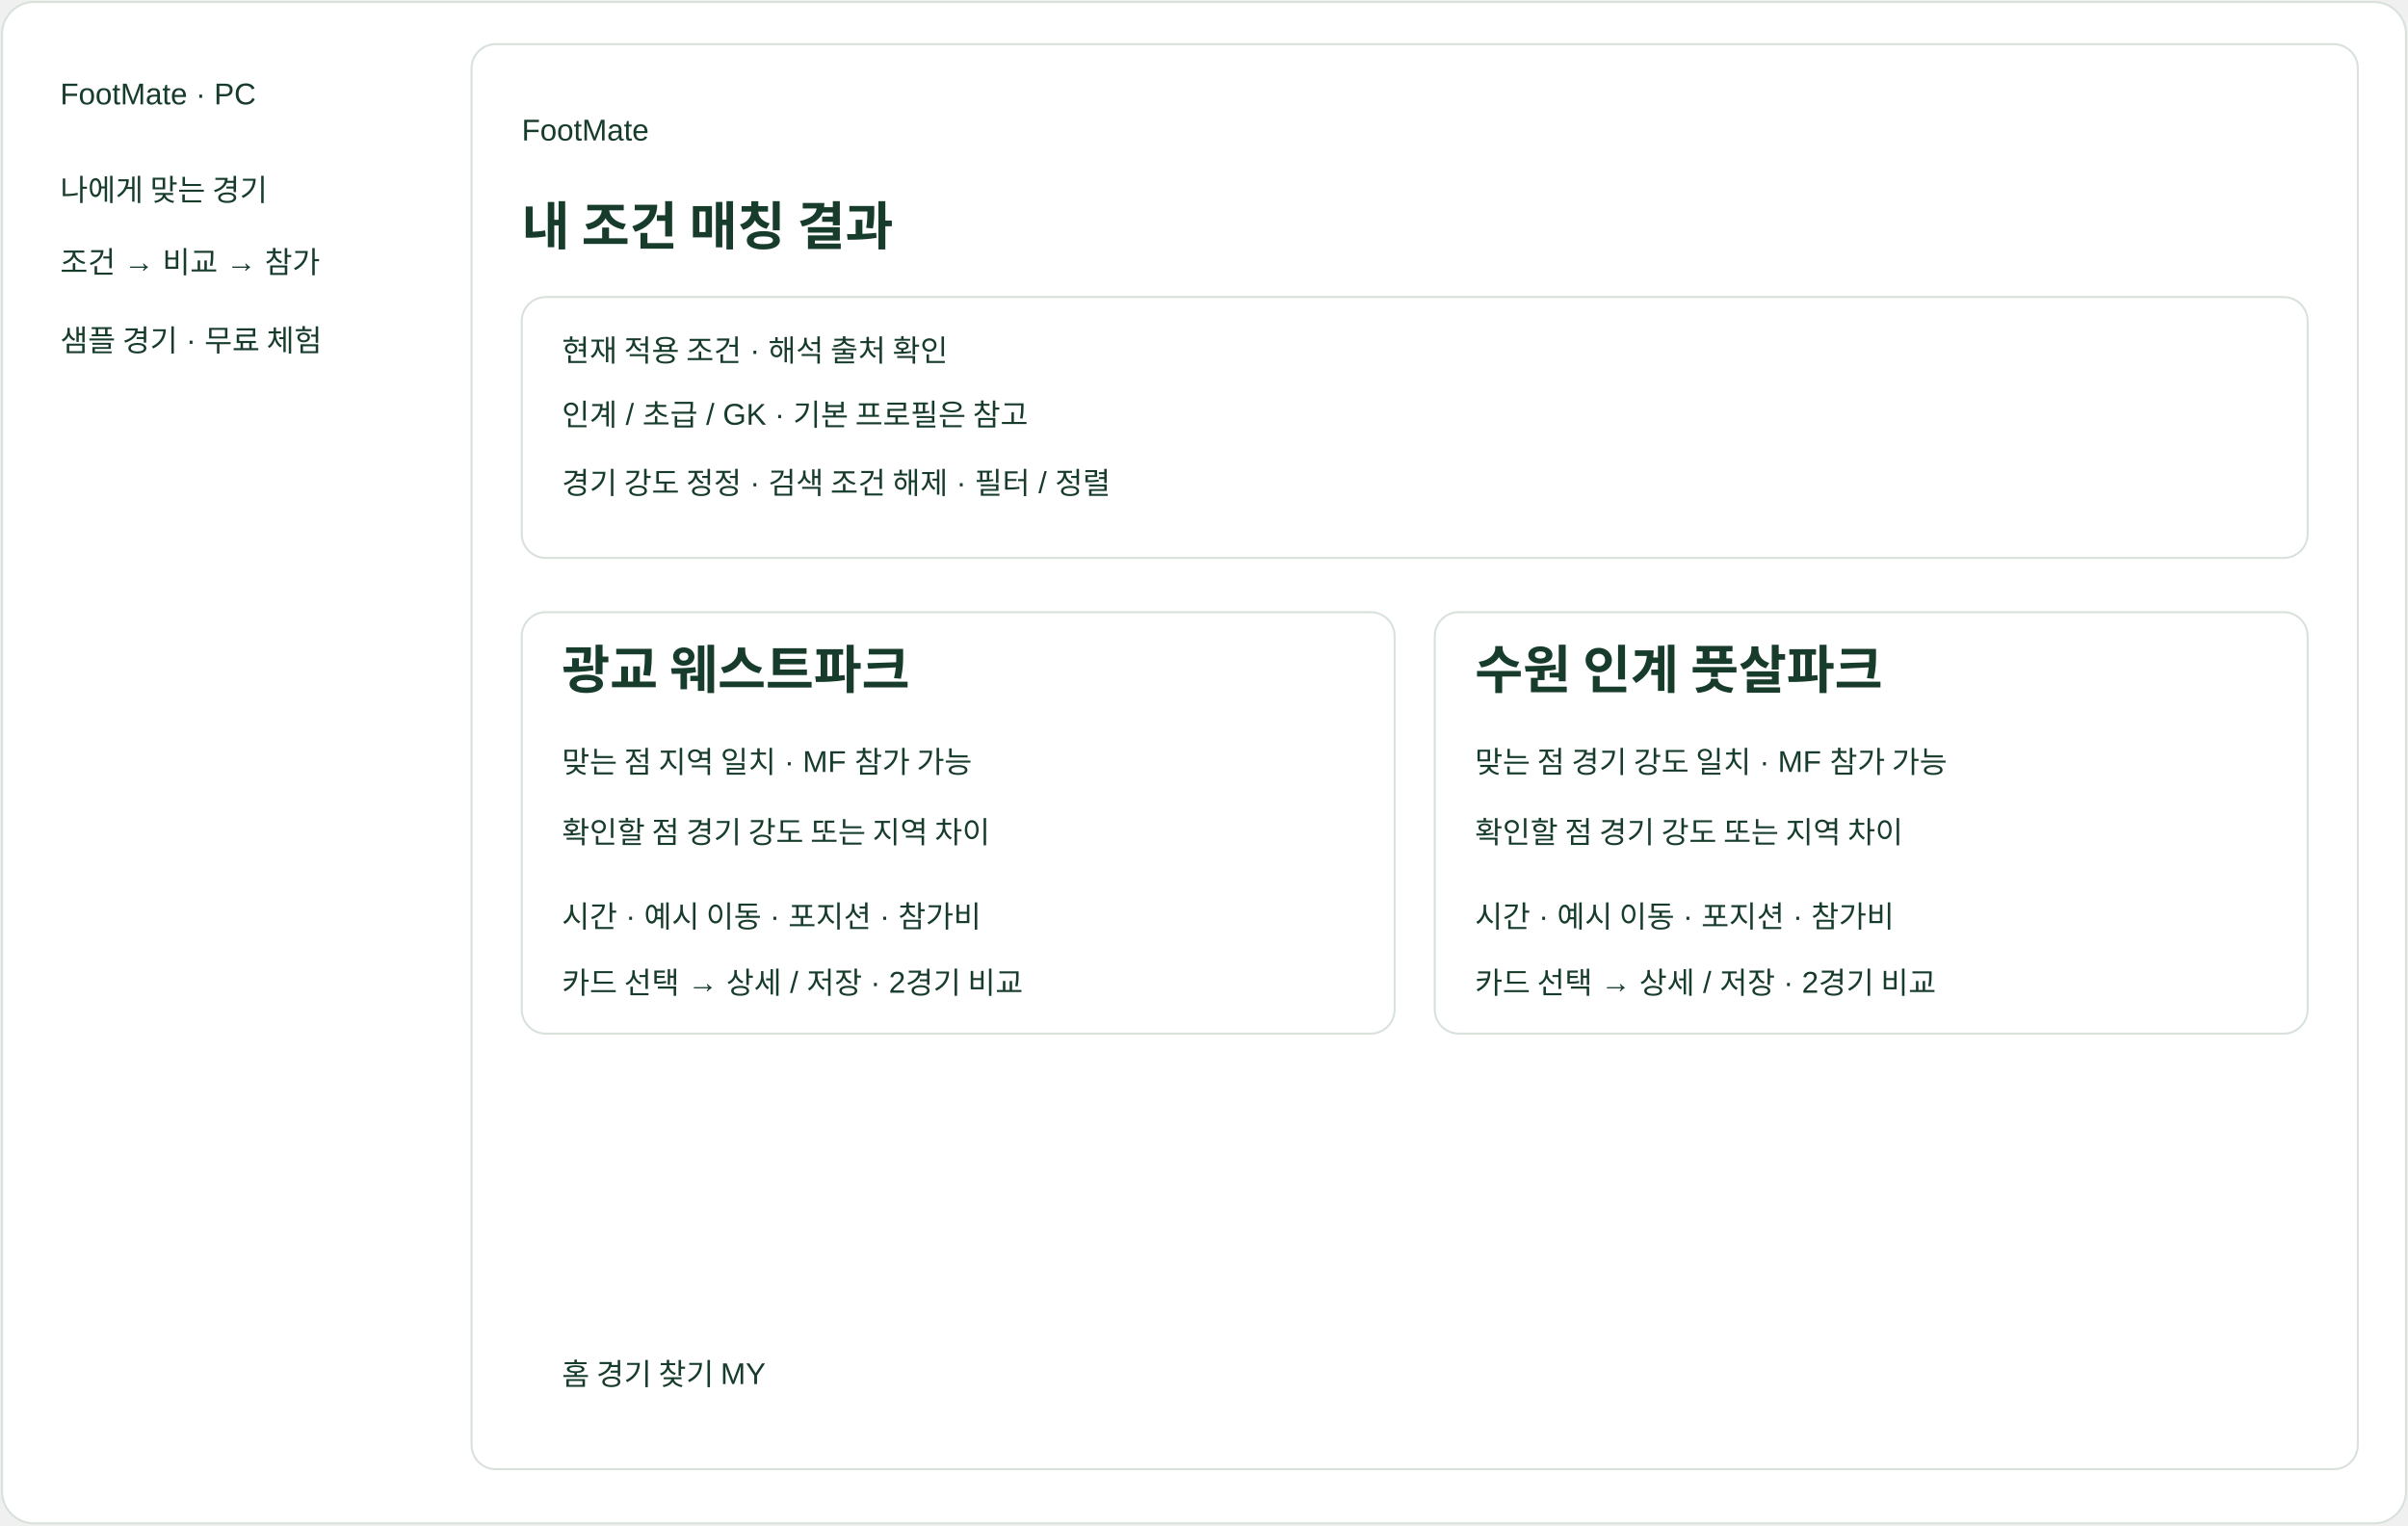
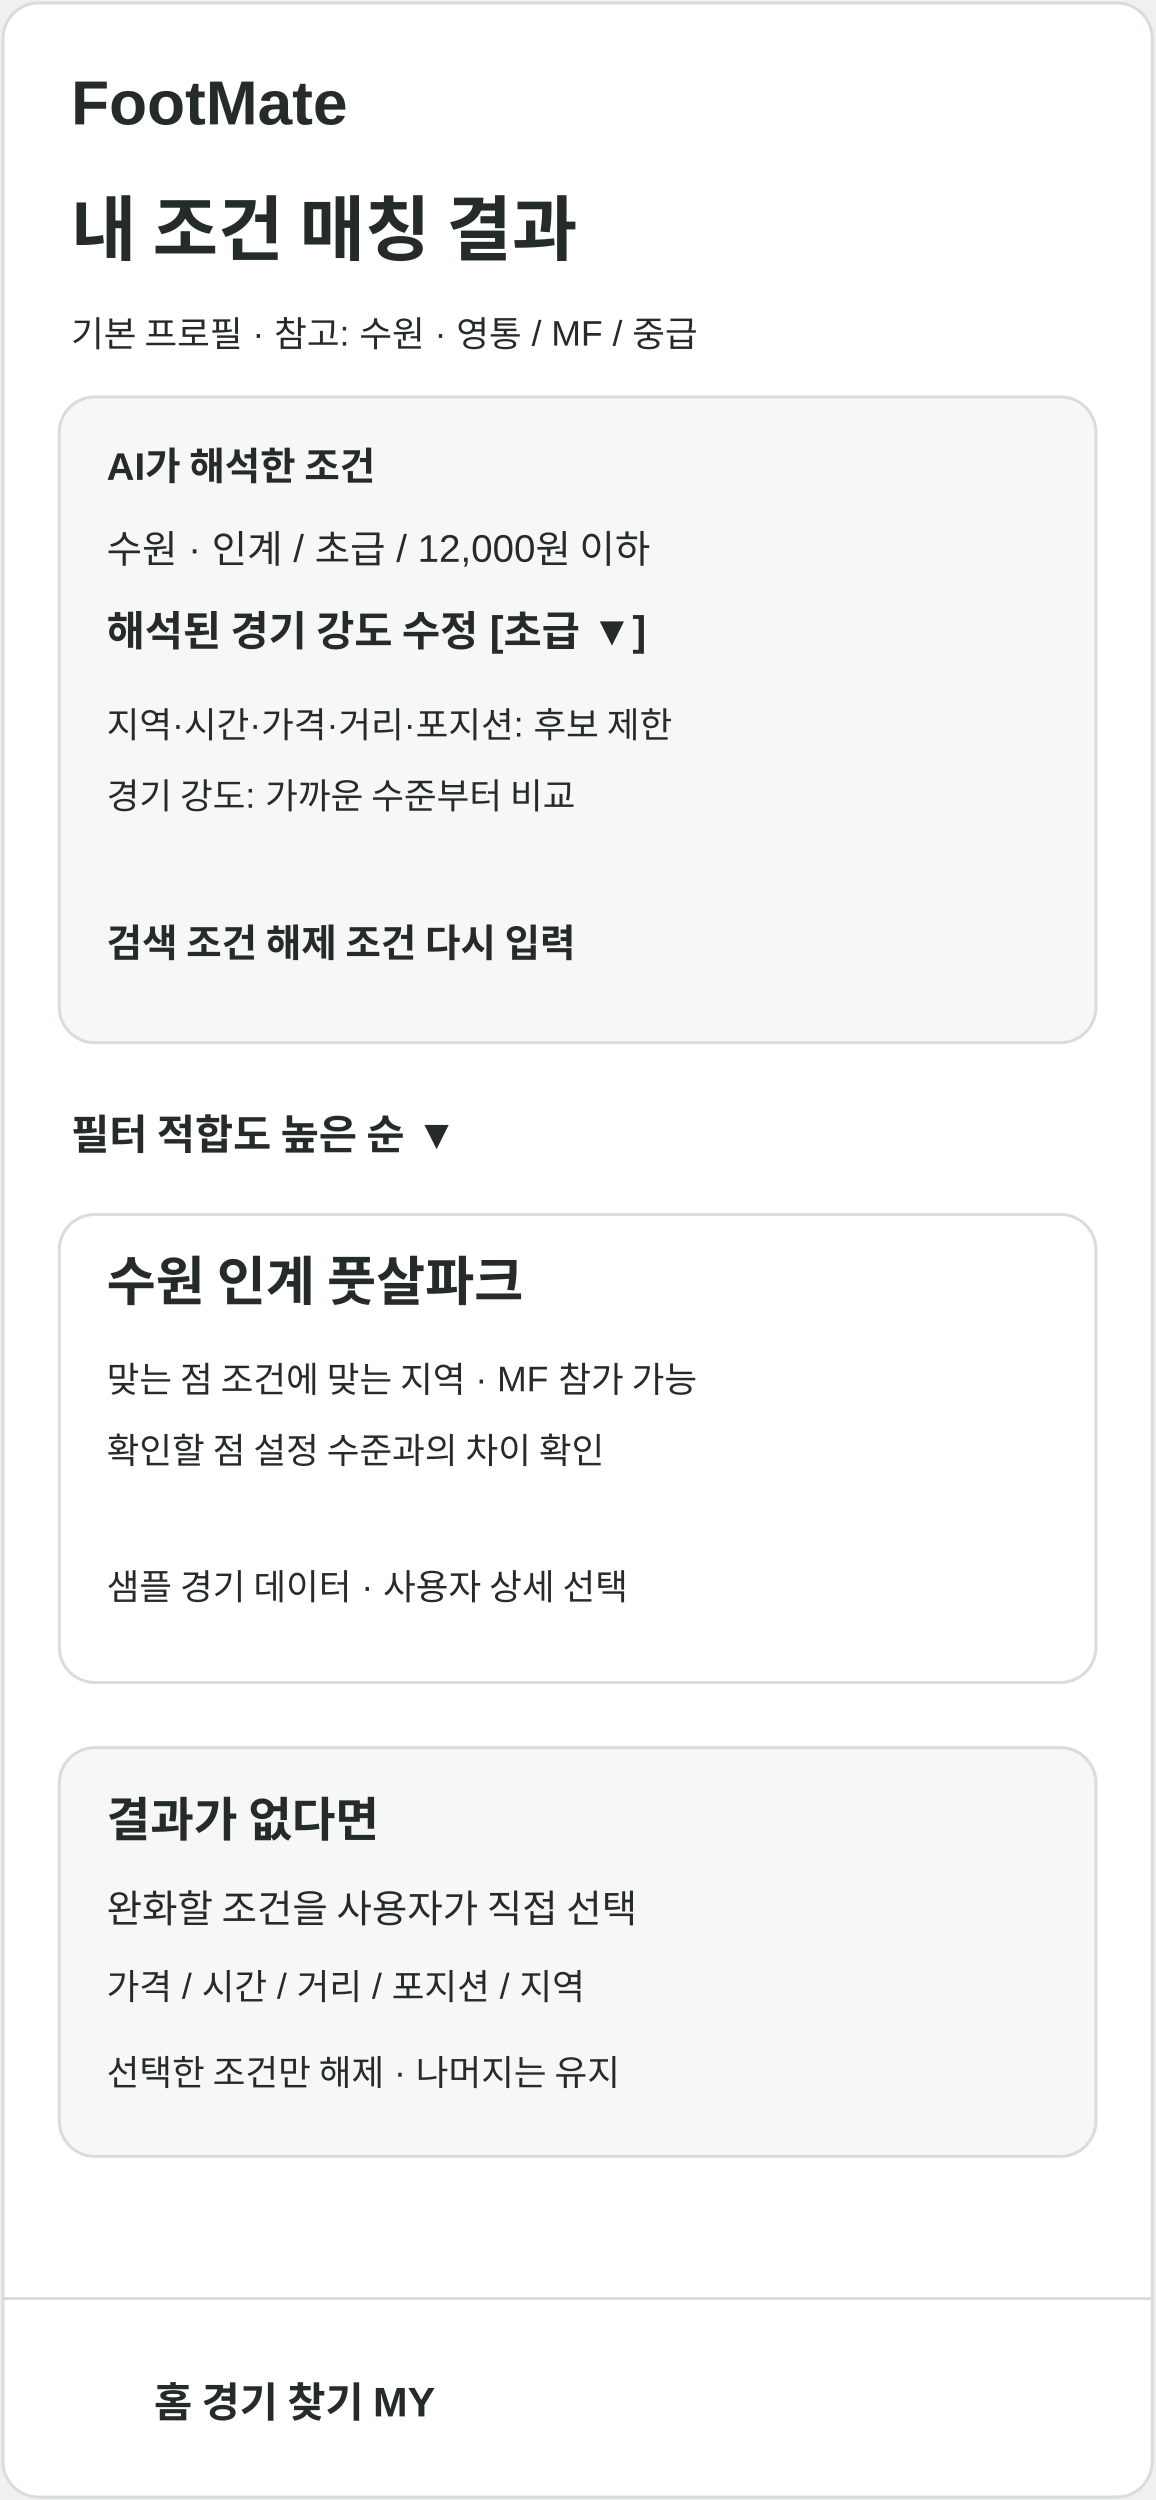
- <svg xmlns="http://www.w3.org/2000/svg" width="1200" height="760" viewBox="0 0 1200 760" role="img" aria-label="1920px PC 내 조건 매칭 결과 와이어프레임">
-   <style>text{font-family:Arial,sans-serif;fill:#173c2c}.small{font-size:15px}.title{font-size:26px;font-weight:700}rect{fill:#fff;stroke:#d8e1da}</style>
-   <rect x="1" y="1" width="1198" height="758" rx="16" />
-   <text x="30" y="52" class="small">FootMate · PC</text>
-   <text x="30" y="100" class="small">나에게 맞는 경기</text>
-   <text x="30" y="136" class="small">조건 → 비교 → 참가</text>
-   <text x="30" y="175" class="small">샘플 경기 · 무료 체험</text>
-   <rect x="235" y="22" width="940" height="710" rx="12" />
-   <text x="260" y="70" class="small">FootMate</text>
-   <text x="260" y="122" class="title">내 조건 매칭 결과</text>
-   <rect x="260" y="148" width="890" height="130" rx="12" />
-   <text x="280" y="180" class="small">현재 적용 조건 · 해석 출처 확인</text>
-   <text x="280" y="212" class="small">인계 / 초급 / GK · 기본 프로필은 참고</text>
-   <text x="280" y="246" class="small">경기 강도 정정 · 검색 조건 해제 · 필터 / 정렬</text>
-   <rect x="260" y="305" width="435" height="210" rx="12" />
-   <text x="280" y="343" class="title">광교 웨스트파크</text>
-   <text x="280" y="385" class="small">맞는 점  지역 일치 · MF 참가 가능</text>
-   <text x="280" y="420" class="small">확인할 점  경기 강도 또는 지역 차이</text>
-   <text x="280" y="462" class="small">시간 · 예시 이동 · 포지션 · 참가비</text>
-   <text x="280" y="495" class="small">카드 선택 → 상세 / 저장 · 2경기 비교</text>
-   <rect x="715" y="305" width="435" height="210" rx="12" />
-   <text x="735" y="343" class="title">수원 인계 풋살파크</text>
-   <text x="735" y="385" class="small">맞는 점  경기 강도 일치 · MF 참가 가능</text>
-   <text x="735" y="420" class="small">확인할 점  경기 강도 또는 지역 차이</text>
-   <text x="735" y="462" class="small">시간 · 예시 이동 · 포지션 · 참가비</text>
-   <text x="735" y="495" class="small">카드 선택 → 상세 / 저장 · 2경기 비교</text>
-   <text x="280" y="690" class="small">홈                             경기 찾기                             MY</text>
+ <svg xmlns="http://www.w3.org/2000/svg" width="390" height="844" viewBox="0 0 390 844" role="img" aria-label="FootMate discover 최신 매칭 흐름 와이어프레임">
+   <rect x="1" y="1" width="388" height="842" rx="12" fill="#fff" stroke="#d8dcda" />
+   <text x="24" y="42" font-family="Noto Sans KR,Arial,sans-serif" font-size="21" font-weight="700" fill="#252b27">FootMate</text>
+   <text x="24" y="86" font-family="Noto Sans KR,Arial,sans-serif" font-size="24" font-weight="700" fill="#252b27">내 조건 매칭 결과</text>
+   <text x="24" y="117" font-family="Noto Sans KR,Arial,sans-serif" font-size="12" font-weight="400" fill="#252b27">기본 프로필 · 참고: 수원 · 영통 / MF / 중급</text>
+   <rect x="20" y="134" width="350" height="218" rx="12" fill="#f6f7f6" stroke="#d8dcda" />
+   <text x="36" y="162" font-family="Noto Sans KR,Arial,sans-serif" font-size="13" font-weight="700" fill="#252b27">AI가 해석한 조건</text>
+   <text x="36" y="190" font-family="Noto Sans KR,Arial,sans-serif" font-size="13" font-weight="400" fill="#252b27">수원 · 인계 / 초급 / 12,000원 이하</text>
+   <text x="36" y="218" font-family="Noto Sans KR,Arial,sans-serif" font-size="14" font-weight="700" fill="#252b27">해석된 경기 강도 수정  [초급 ▼]</text>
+   <text x="36" y="249" font-family="Noto Sans KR,Arial,sans-serif" font-size="12" font-weight="400" fill="#252b27">지역·시간·가격·거리·포지션: 후보 제한</text>
+   <text x="36" y="273" font-family="Noto Sans KR,Arial,sans-serif" font-size="12" font-weight="400" fill="#252b27">경기 강도: 가까운 수준부터 비교</text>
+   <text x="36" y="323" font-family="Noto Sans KR,Arial,sans-serif" font-size="13" font-weight="700" fill="#252b27">검색 조건 해제             조건 다시 입력</text>
+   <text x="24" y="388" font-family="Noto Sans KR,Arial,sans-serif" font-size="14" font-weight="700" fill="#252b27">필터                 적합도 높은 순 ▼</text>
+   <rect x="20" y="410" width="350" height="158" rx="12" fill="#fff" stroke="#d8dcda" />
+   <text x="36" y="439" font-family="Noto Sans KR,Arial,sans-serif" font-size="18" font-weight="700" fill="#252b27">수원 인계 풋살파크</text>
+   <text x="36" y="470" font-family="Noto Sans KR,Arial,sans-serif" font-size="12" font-weight="400" fill="#252b27">맞는 점  조건에 맞는 지역 · MF 참가 가능</text>
+   <text x="36" y="494" font-family="Noto Sans KR,Arial,sans-serif" font-size="12" font-weight="400" fill="#252b27">확인할 점  설정 수준과의 차이 확인</text>
+   <text x="36" y="540" font-family="Noto Sans KR,Arial,sans-serif" font-size="12" font-weight="400" fill="#252b27">샘플 경기 데이터 · 사용자 상세 선택</text>
+   <rect x="20" y="590" width="350" height="138" rx="12" fill="#f6f7f6" stroke="#d8dcda" />
+   <text x="36" y="620" font-family="Noto Sans KR,Arial,sans-serif" font-size="16" font-weight="700" fill="#252b27">결과가 없다면</text>
+   <text x="36" y="649" font-family="Noto Sans KR,Arial,sans-serif" font-size="13" font-weight="400" fill="#252b27">완화할 조건을 사용자가 직접 선택</text>
+   <text x="36" y="675" font-family="Noto Sans KR,Arial,sans-serif" font-size="12" font-weight="400" fill="#252b27">가격 / 시간 / 거리 / 포지션 / 지역</text>
+   <text x="36" y="704" font-family="Noto Sans KR,Arial,sans-serif" font-size="12" font-weight="400" fill="#252b27">선택한 조건만 해제 · 나머지는 유지</text>
+   <path d="M1 776H389" stroke="#d8dcda" />
+   <text x="52" y="816" font-family="Noto Sans KR,Arial,sans-serif" font-size="14" font-weight="700" fill="#252b27">홈        경기 찾기        MY</text>
</svg>
